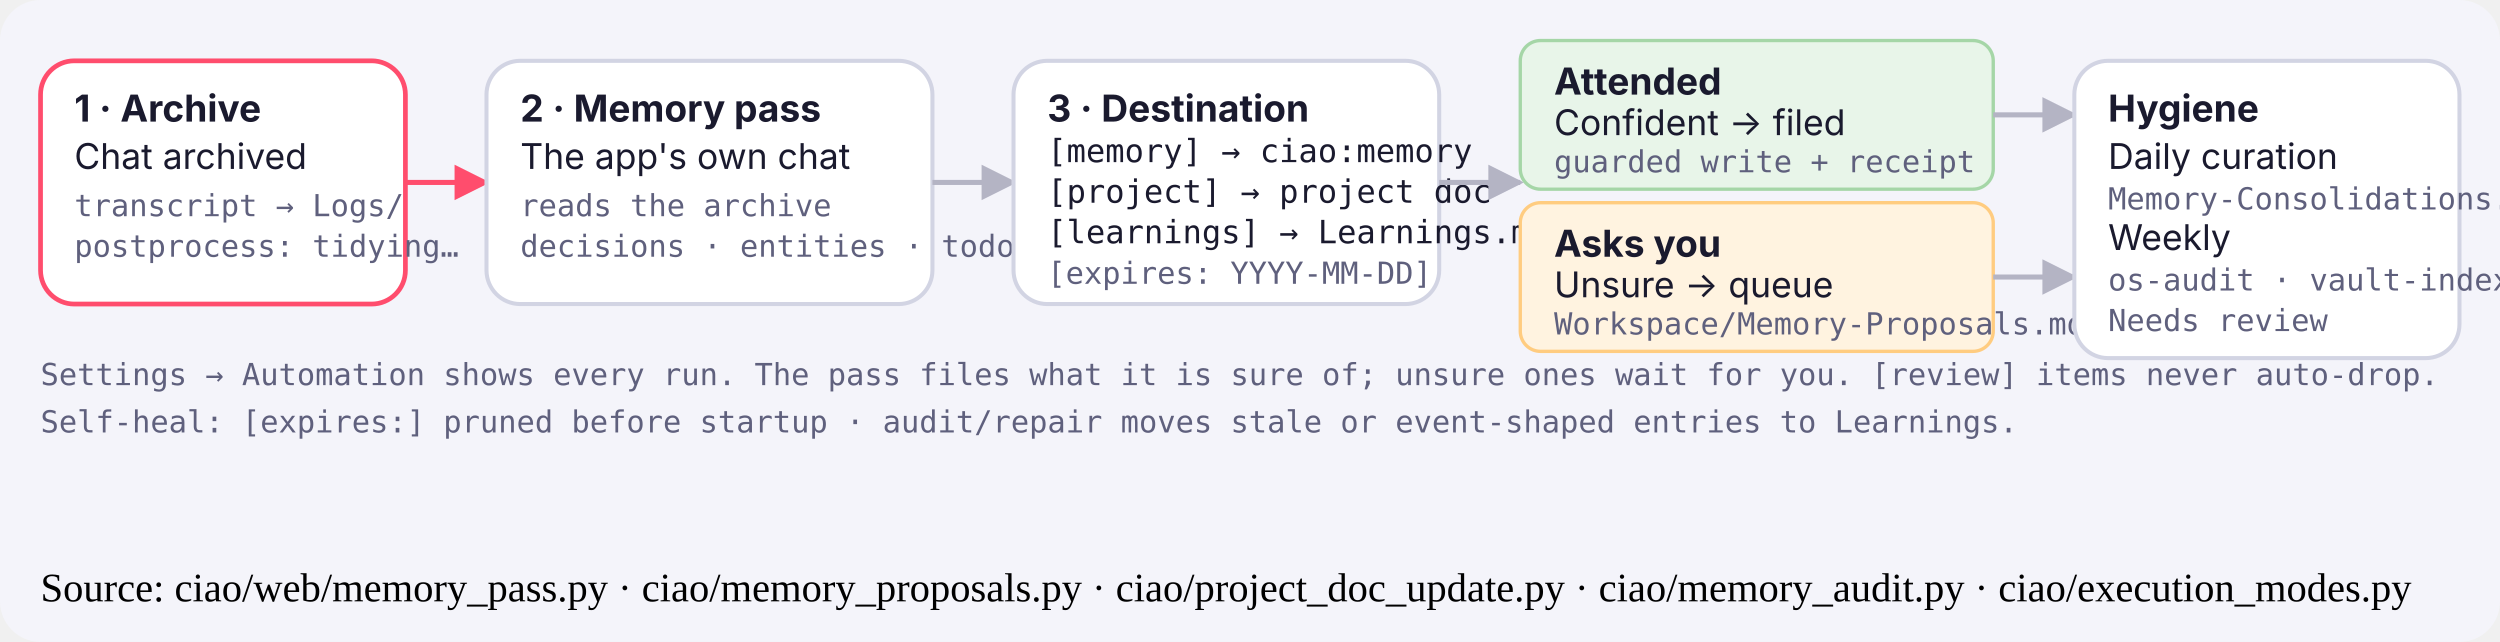
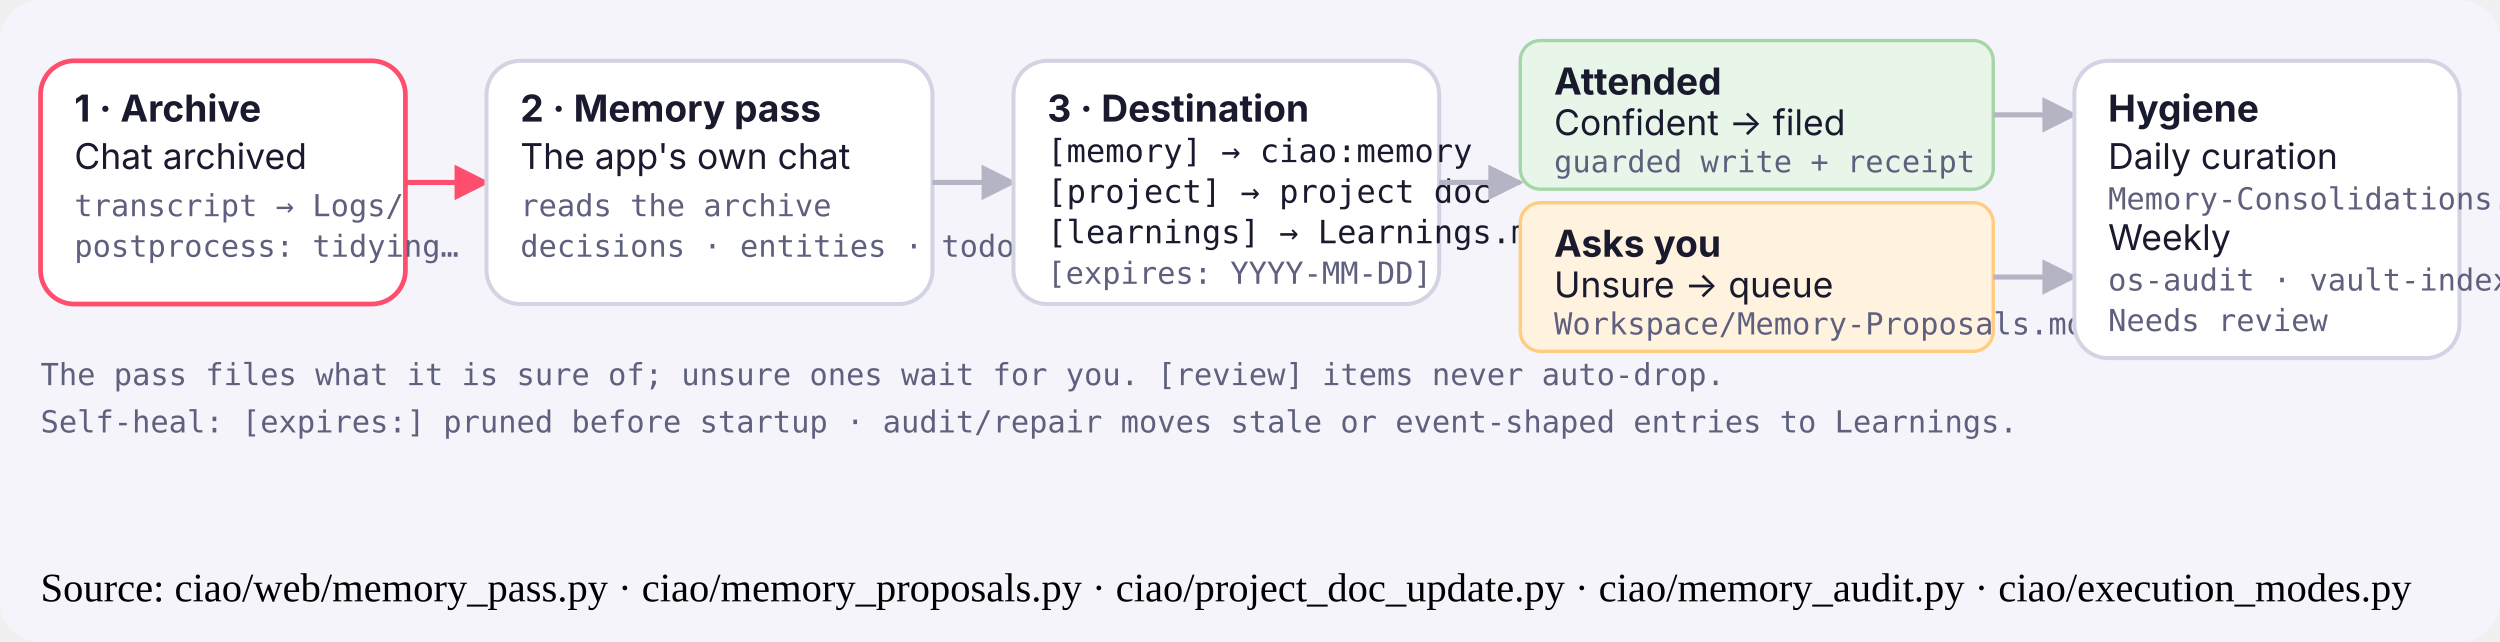
<svg xmlns="http://www.w3.org/2000/svg" viewBox="0 0 740 190" role="img" aria-labelledby="title desc">
  <style>
  .bg { fill: #f4f4fa; }
  .step { fill: #ffffff; stroke: #d2d4e3; stroke-width: 1.2; rx: 10; }
  .step-pink { stroke: #ff4d6d; stroke-width: 1.4; }
  .label { font-family: -apple-system, BlinkMacSystemFont, 'SF Pro Text', sans-serif; font-size: 10.5px; fill: #1a1a2e; }
  .label-bold { font-weight: 700; font-size: 11px; }
  .mono { font-family: SFMono-Regular, 'SF Mono', Menlo, monospace; font-size: 9px; fill: #5f607d; }
  .mono-dark { font-family: SFMono-Regular, 'SF Mono', Menlo, monospace; font-size: 9.5px; fill: #1a1a2e; }
  .arrow { stroke: #b4b4c4; stroke-width: 1.5; fill: none; marker-end: url(#ah); }
  .arrow-pink { stroke: #ff4d6d; stroke-width: 1.5; fill: none; marker-end: url(#ah-pink); }
  .badge-auto { fill: #e8f5e9; stroke: #a5d6a7; stroke-width: 1; rx: 6; }
  .badge-ask { fill: #fff3e0; stroke: #ffcc80; stroke-width: 1; rx: 6; }
</style>
  <defs>
    <marker id="ah" viewBox="0 0 10 10" refX="9" refY="5" markerWidth="7" markerHeight="7" orient="auto">
      <path d="M 0 0 L 10 5 L 0 10 z" fill="#b4b4c4" />
    </marker>
    <marker id="ah-pink" viewBox="0 0 10 10" refX="9" refY="5" markerWidth="7" markerHeight="7" orient="auto">
      <path d="M 0 0 L 10 5 L 0 10 z" fill="#ff4d6d" />
    </marker>
  </defs>
  <rect width="740" height="190" rx="12" class="bg" />
  <rect x="12" y="18" width="108" height="72" rx="10" class="step step-pink" />
  <text x="22" y="36" class="label label-bold">1 · Archive</text>
  <text x="22" y="50" class="label">Chat archived</text>
  <text x="22" y="64" class="mono">transcript → Logs/</text>
  <text x="22" y="76" class="mono">postprocess: tidying…</text>
  <line x1="120" y1="54" x2="144" y2="54" class="arrow-pink" />
  <rect x="144" y="18" width="132" height="72" rx="10" class="step" />
  <text x="154" y="36" class="label label-bold">2 · Memory pass</text>
  <text x="154" y="50" class="label">The app's own chat</text>
  <text x="154" y="64" class="mono">reads the archive</text>
  <text x="154" y="76" class="mono">decisions · entities · todos</text>
  <line x1="276" y1="54" x2="300" y2="54" class="arrow" />
  <rect x="300" y="18" width="126" height="72" rx="10" class="step" />
  <text x="310" y="36" class="label label-bold">3 · Destination</text>
  <text x="310" y="48" class="mono-dark">[memory] → ciao:memory</text>
  <text x="310" y="60" class="mono-dark">[project] → project doc</text>
  <text x="310" y="72" class="mono-dark">[learnings] → Learnings.md</text>
  <text x="310" y="84" class="mono">[expires: YYYY-MM-DD]</text>
  <line x1="426" y1="54" x2="450" y2="54" class="arrow" />
  <g>
    <rect x="450" y="12" width="140" height="44" rx="8" class="badge-auto" />
    <text x="460" y="28" class="label label-bold">Attended</text>
    <text x="460" y="40" class="label">Confident → filed</text>
    <text x="460" y="51" class="mono">guarded write + receipt</text>
    <rect x="450" y="60" width="140" height="44" rx="8" class="badge-ask" />
    <text x="460" y="76" class="label label-bold">Asks you</text>
    <text x="460" y="88" class="label">Unsure → queue</text>
    <text x="460" y="99" class="mono">Workspace/Memory-Proposals.md</text>
  </g>
  <line x1="590" y1="34" x2="614" y2="34" class="arrow" />
  <line x1="590" y1="82" x2="614" y2="82" class="arrow" />
  <rect x="614" y="18" width="114" height="88" rx="10" class="step" />
  <text x="624" y="36" class="label label-bold">Hygiene</text>
  <text x="624" y="50" class="label">Daily curation</text>
  <text x="624" y="62" class="mono">Memory-Consolidations.md</text>
  <text x="624" y="74" class="label">Weekly</text>
  <text x="624" y="86" class="mono">os-audit · vault-index</text>
  <text x="624" y="98" class="mono">Needs review</text>
-   <text x="12" y="114" class="mono">Settings → Automation shows every run. The pass files what it is sure of; unsure ones wait for you. [review] items never auto-drop.</text>
+   <text x="12" y="114" class="mono">The pass files what it is sure of; unsure ones wait for you. [review] items never auto-drop.</text>
  <text x="12" y="128" class="mono">Self-heal: [expires:] pruned before startup · audit/repair moves stale or event-shaped entries to Learnings.</text>
  <text x="12" y="178" class="mono-muted">Source: ciao/web/memory_pass.py · ciao/memory_proposals.py · ciao/project_doc_update.py · ciao/memory_audit.py · ciao/execution_modes.py</text>
</svg>
